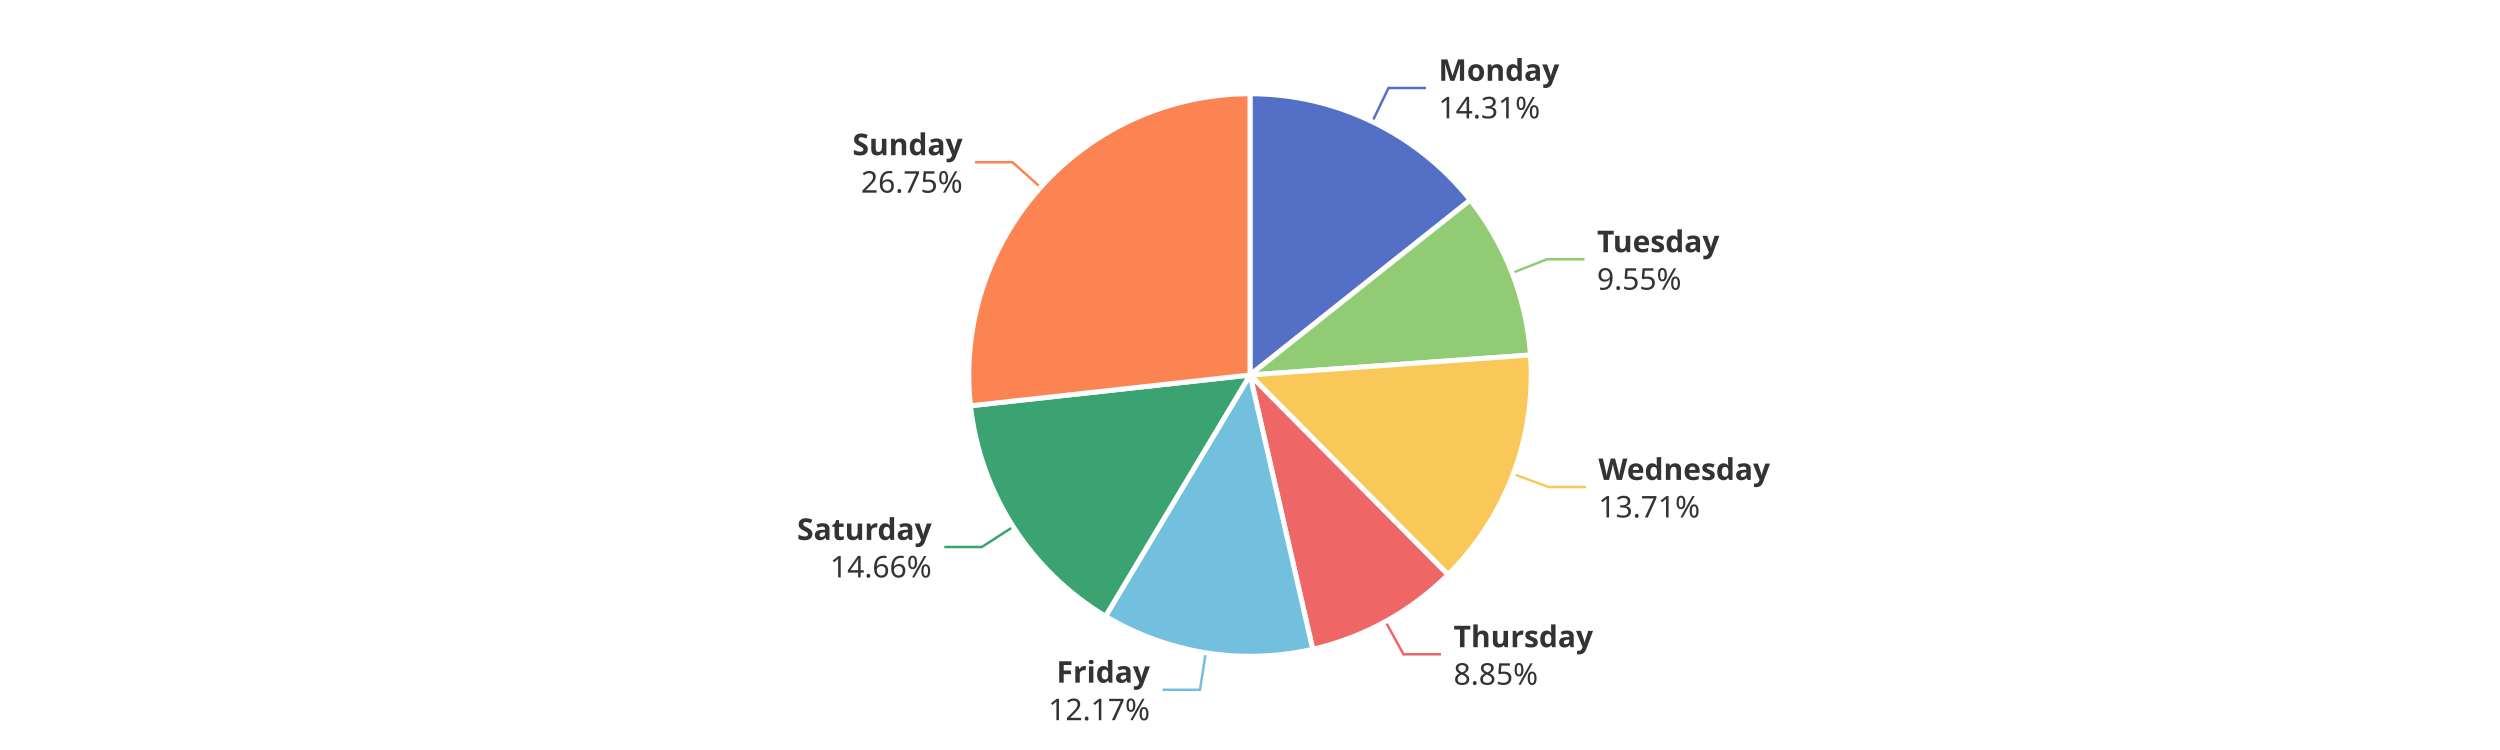
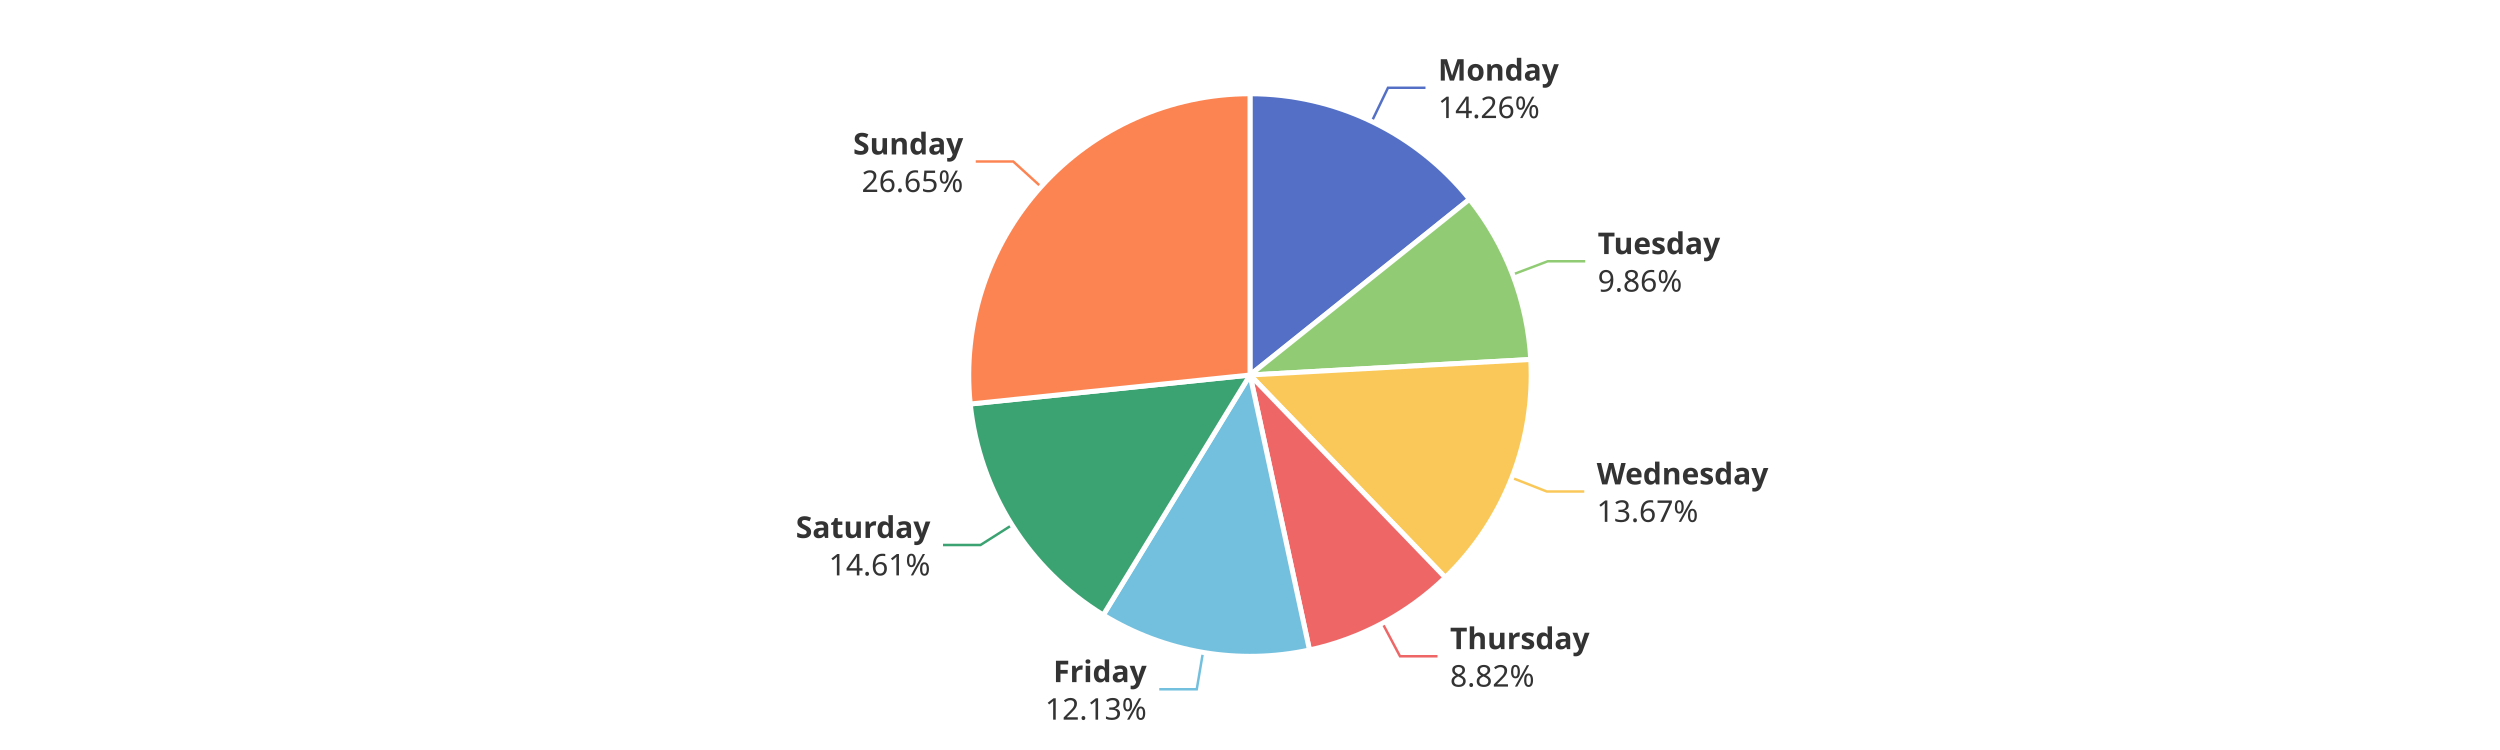
<svg xmlns="http://www.w3.org/2000/svg" width="1000" height="300" version="1.1" baseProfile="full" viewBox="0 0 1000 300">
  <rect width="1000" height="300" x="0" y="0" id="0" fill="#ffffff" />
-   <polyline points="548.9 48.7 555.4 35.2 570.4 35.2" fill="none" stroke="#5470c6" />
-   <polyline points="604.8 109.2 618.8 103.7 633.8 103.7" fill="none" stroke="#91cc75" />
-   <polyline points="605.3 189.6 619.4 194.8 634.4 194.8" fill="none" stroke="#fac858" />
-   <polyline points="554.2 248.6 561.4 261.7 576.4 261.7" fill="none" stroke="#ee6666" />
-   <polyline points="482.3 261.1 480 275.9 465 275.9" fill="none" stroke="#73c0de" />
-   <polyline points="405.3 210.7 392.7 218.8 377.7 218.8" fill="none" stroke="#3ba272" />
-   <polyline points="416.2 74.9 405 64.9 390 64.9" fill="none" stroke="#fc8452" />
-   <path d="M500 37.5A112.5 112.5 0 0 1 588.1 80L500 150Z" fill="#5470c6" stroke="#fff" stroke-width="2" stroke-linejoin="round" />
-   <path d="M588.1 80A112.5 112.5 0 0 1 612.2 142L500 150Z" fill="#91cc75" stroke="#fff" stroke-width="2" stroke-linejoin="round" />
-   <path d="M612.2 142A112.5 112.5 0 0 1 579.2 229.9L500 150Z" fill="#fac858" stroke="#fff" stroke-width="2" stroke-linejoin="round" />
-   <path d="M579.2 229.9A112.5 112.5 0 0 1 525.1 259.7L500 150Z" fill="#ee6666" stroke="#fff" stroke-width="2" stroke-linejoin="round" />
-   <path d="M525.1 259.7A112.5 112.5 0 0 1 442.2 246.5L500 150Z" fill="#73c0de" stroke="#fff" stroke-width="2" stroke-linejoin="round" />
-   <path d="M442.2 246.5A112.5 112.5 0 0 1 388.2 162.3L500 150Z" fill="#3ba272" stroke="#fff" stroke-width="2" stroke-linejoin="round" />
-   <path d="M388.2 162.3A112.5 112.5 0 0 1 500 37.5L500 150Z" fill="#fc8452" stroke="#fff" stroke-width="2" stroke-linejoin="round" />
-   <path d="M0 -15l42.8 0l0 30l-42.8 0Z" transform="translate(575.413 35.1712)" fill="none" />
-   <text dominant-baseline="central" text-anchor="start" style="font-size:12px;font-family:sans-serif;font-weight:bold;" y="-7.5" transform="translate(575.413 35.1712)" fill="#333" stroke="rgb(255,255,255)" stroke-width="2" paint-order="stroke" stroke-miterlimit="2">Monday</text>
-   <text dominant-baseline="central" text-anchor="start" style="font-size:12px;font-family:sans-serif;" y="7.5" transform="translate(575.413 35.1712)" fill="#333" stroke="rgb(255,255,255)" stroke-width="2" paint-order="stroke" stroke-miterlimit="2">14.31%</text>
-   <path d="M0 -15l46.2 0l0 30l-46.2 0Z" transform="translate(638.801 103.7122)" fill="none" />
-   <text dominant-baseline="central" text-anchor="start" style="font-size:12px;font-family:sans-serif;font-weight:bold;" y="-7.5" transform="translate(638.801 103.7122)" fill="#333" stroke="rgb(255,255,255)" stroke-width="2" paint-order="stroke" stroke-miterlimit="2">Tuesday</text>
-   <text dominant-baseline="central" text-anchor="start" style="font-size:12px;font-family:sans-serif;" y="7.5" transform="translate(638.801 103.7122)" fill="#333" stroke="rgb(255,255,255)" stroke-width="2" paint-order="stroke" stroke-miterlimit="2">9.55%</text>
-   <path d="M0 -15l63.6 0l0 30l-63.6 0Z" transform="translate(639.3593 194.8287)" fill="none" />
-   <text dominant-baseline="central" text-anchor="start" style="font-size:12px;font-family:sans-serif;font-weight:bold;" y="-7.5" transform="translate(639.3593 194.8287)" fill="#333" stroke="rgb(255,255,255)" stroke-width="2" paint-order="stroke" stroke-miterlimit="2">Wednesday</text>
-   <text dominant-baseline="central" text-anchor="start" style="font-size:12px;font-family:sans-serif;" y="7.5" transform="translate(639.3593 194.8287)" fill="#333" stroke="rgb(255,255,255)" stroke-width="2" paint-order="stroke" stroke-miterlimit="2">13.71%</text>
-   <path d="M0 -15l50.2 0l0 30l-50.2 0Z" transform="translate(581.4292 261.726)" fill="none" />
-   <text dominant-baseline="central" text-anchor="start" style="font-size:12px;font-family:sans-serif;font-weight:bold;" y="-7.5" transform="translate(581.4292 261.726)" fill="#333" stroke="rgb(255,255,255)" stroke-width="2" paint-order="stroke" stroke-miterlimit="2">Thursday</text>
-   <text dominant-baseline="central" text-anchor="start" style="font-size:12px;font-family:sans-serif;" y="7.5" transform="translate(581.4292 261.726)" fill="#333" stroke="rgb(255,255,255)" stroke-width="2" paint-order="stroke" stroke-miterlimit="2">8.85%</text>
-   <path d="M-40.9 -15l40.9 0l0 30l-40.9 0Z" transform="translate(459.9735 275.9174)" fill="none" />
-   <text dominant-baseline="central" text-anchor="end" style="font-size:12px;font-family:sans-serif;font-weight:bold;" y="-7.5" transform="translate(459.9735 275.9174)" fill="#333" stroke="rgb(255,255,255)" stroke-width="2" paint-order="stroke" stroke-miterlimit="2">Friday</text>
-   <text dominant-baseline="central" text-anchor="end" style="font-size:12px;font-family:sans-serif;" y="7.5" transform="translate(459.9735 275.9174)" fill="#333" stroke="rgb(255,255,255)" stroke-width="2" paint-order="stroke" stroke-miterlimit="2">12.17%</text>
-   <path d="M-48.2 -15l48.2 0l0 30l-48.2 0Z" transform="translate(372.6644 218.8137)" fill="none" />
-   <text dominant-baseline="central" text-anchor="end" style="font-size:12px;font-family:sans-serif;font-weight:bold;" y="-7.5" transform="translate(372.6644 218.8137)" fill="#333" stroke="rgb(255,255,255)" stroke-width="2" paint-order="stroke" stroke-miterlimit="2">Saturday</text>
-   <text dominant-baseline="central" text-anchor="end" style="font-size:12px;font-family:sans-serif;" y="7.5" transform="translate(372.6644 218.8137)" fill="#333" stroke="rgb(255,255,255)" stroke-width="2" paint-order="stroke" stroke-miterlimit="2">14.66%</text>
-   <path d="M-40.9 -15l40.9 0l0 30l-40.9 0Z" transform="translate(385.0456 64.9123)" fill="none" />
-   <text dominant-baseline="central" text-anchor="end" style="font-size:12px;font-family:sans-serif;font-weight:bold;" y="-7.5" transform="translate(385.0456 64.9123)" fill="#333" stroke="rgb(255,255,255)" stroke-width="2" paint-order="stroke" stroke-miterlimit="2">Sunday</text>
-   <text dominant-baseline="central" text-anchor="end" style="font-size:12px;font-family:sans-serif;" y="7.5" transform="translate(385.0456 64.9123)" fill="#333" stroke="rgb(255,255,255)" stroke-width="2" paint-order="stroke" stroke-miterlimit="2">26.75%</text>
+   <polyline points="548.7 48.6 555.2 35.1 570.2 35.1" fill="none" stroke="#5470c6" />
+   <polyline points="605.1 109.8 619.1 104.5 634.1 104.5" fill="none" stroke="#91cc75" />
+   <polyline points="604.7 191.1 618.7 196.6 633.7 196.6" fill="none" stroke="#fac858" />
+   <polyline points="553 249.3 560 262.5 575 262.5" fill="none" stroke="#ee6666" />
+   <polyline points="481.2 260.9 478.7 275.7 463.7 275.7" fill="none" stroke="#73c0de" />
+   <polyline points="404.8 210 392.2 218 377.2 218" fill="none" stroke="#3ba272" />
+   <polyline points="416.4 74.7 405.3 64.6 390.3 64.6" fill="none" stroke="#fc8452" />
+   <path d="M500 37.5A112.5 112.5 0 0 1 587.8 79.7L500 150Z" fill="#5470c6" stroke="#fff" stroke-width="2" stroke-linejoin="round" />
+   <path d="M587.8 79.7A112.5 112.5 0 0 1 612.3 143.8L500 150Z" fill="#91cc75" stroke="#fff" stroke-width="2" stroke-linejoin="round" />
+   <path d="M612.3 143.8A112.5 112.5 0 0 1 578.1 231L500 150Z" fill="#fac858" stroke="#fff" stroke-width="2" stroke-linejoin="round" />
+   <path d="M578.1 231A112.5 112.5 0 0 1 523.8 260L500 150Z" fill="#ee6666" stroke="#fff" stroke-width="2" stroke-linejoin="round" />
+   <path d="M523.8 260A112.5 112.5 0 0 1 441.3 246L500 150Z" fill="#73c0de" stroke="#fff" stroke-width="2" stroke-linejoin="round" />
+   <path d="M441.3 246A112.5 112.5 0 0 1 388.1 161.6L500 150Z" fill="#3ba272" stroke="#fff" stroke-width="2" stroke-linejoin="round" />
+   <path d="M388.1 161.6A112.5 112.5 0 0 1 500 37.5L500 150Z" fill="#fc8452" stroke="#fff" stroke-width="2" stroke-linejoin="round" />
+   <path d="M0 -15l42.8 0l0 30l-42.8 0Z" transform="translate(575.2274 35.0818)" fill="none" />
+   <text dominant-baseline="central" text-anchor="start" style="font-size:12px;font-family:sans-serif;font-weight:bold;" y="-7.5" transform="translate(575.2274 35.0818)" fill="#333" stroke="rgb(255,255,255)" stroke-width="2" paint-order="stroke" stroke-miterlimit="2">Monday</text>
+   <text dominant-baseline="central" text-anchor="start" style="font-size:12px;font-family:sans-serif;" y="7.5" transform="translate(575.2274 35.0818)" fill="#333" stroke="rgb(255,255,255)" stroke-width="2" paint-order="stroke" stroke-miterlimit="2">14.26%</text>
+   <path d="M0 -15l46.2 0l0 30l-46.2 0Z" transform="translate(639.0984 104.4826)" fill="none" />
+   <text dominant-baseline="central" text-anchor="start" style="font-size:12px;font-family:sans-serif;font-weight:bold;" y="-7.5" transform="translate(639.0984 104.4826)" fill="#333" stroke="rgb(255,255,255)" stroke-width="2" paint-order="stroke" stroke-miterlimit="2">Tuesday</text>
+   <text dominant-baseline="central" text-anchor="start" style="font-size:12px;font-family:sans-serif;" y="7.5" transform="translate(639.0984 104.4826)" fill="#333" stroke="rgb(255,255,255)" stroke-width="2" paint-order="stroke" stroke-miterlimit="2">9.86%</text>
+   <path d="M0 -15l63.6 0l0 30l-63.6 0Z" transform="translate(638.6787 196.6005)" fill="none" />
+   <text dominant-baseline="central" text-anchor="start" style="font-size:12px;font-family:sans-serif;font-weight:bold;" y="-7.5" transform="translate(638.6787 196.6005)" fill="#333" stroke="rgb(255,255,255)" stroke-width="2" paint-order="stroke" stroke-miterlimit="2">Wednesday</text>
+   <text dominant-baseline="central" text-anchor="start" style="font-size:12px;font-family:sans-serif;" y="7.5" transform="translate(638.6787 196.6005)" fill="#333" stroke="rgb(255,255,255)" stroke-width="2" paint-order="stroke" stroke-miterlimit="2">13.67%</text>
+   <path d="M0 -15l50.2 0l0 30l-50.2 0Z" transform="translate(580.0148 262.4921)" fill="none" />
+   <text dominant-baseline="central" text-anchor="start" style="font-size:12px;font-family:sans-serif;font-weight:bold;" y="-7.5" transform="translate(580.0148 262.4921)" fill="#333" stroke="rgb(255,255,255)" stroke-width="2" paint-order="stroke" stroke-miterlimit="2">Thursday</text>
+   <text dominant-baseline="central" text-anchor="start" style="font-size:12px;font-family:sans-serif;" y="7.5" transform="translate(580.0148 262.4921)" fill="#333" stroke="rgb(255,255,255)" stroke-width="2" paint-order="stroke" stroke-miterlimit="2">8.82%</text>
+   <path d="M-40.9 -15l40.9 0l0 30l-40.9 0Z" transform="translate(458.6712 275.7033)" fill="none" />
+   <text dominant-baseline="central" text-anchor="end" style="font-size:12px;font-family:sans-serif;font-weight:bold;" y="-7.5" transform="translate(458.6712 275.7033)" fill="#333" stroke="rgb(255,255,255)" stroke-width="2" paint-order="stroke" stroke-miterlimit="2">Friday</text>
+   <text dominant-baseline="central" text-anchor="end" style="font-size:12px;font-family:sans-serif;" y="7.5" transform="translate(458.6712 275.7033)" fill="#333" stroke="rgb(255,255,255)" stroke-width="2" paint-order="stroke" stroke-miterlimit="2">12.13%</text>
+   <path d="M-48.2 -15l48.2 0l0 30l-48.2 0Z" transform="translate(372.1555 218.0133)" fill="none" />
+   <text dominant-baseline="central" text-anchor="end" style="font-size:12px;font-family:sans-serif;font-weight:bold;" y="-7.5" transform="translate(372.1555 218.0133)" fill="#333" stroke="rgb(255,255,255)" stroke-width="2" paint-order="stroke" stroke-miterlimit="2">Saturday</text>
+   <text dominant-baseline="central" text-anchor="end" style="font-size:12px;font-family:sans-serif;" y="7.5" transform="translate(372.1555 218.0133)" fill="#333" stroke="rgb(255,255,255)" stroke-width="2" paint-order="stroke" stroke-miterlimit="2">14.61%</text>
+   <path d="M-40.9 -15l40.9 0l0 30l-40.9 0Z" transform="translate(385.2937 64.6362)" fill="none" />
+   <text dominant-baseline="central" text-anchor="end" style="font-size:12px;font-family:sans-serif;font-weight:bold;" y="-7.5" transform="translate(385.2937 64.6362)" fill="#333" stroke="rgb(255,255,255)" stroke-width="2" paint-order="stroke" stroke-miterlimit="2">Sunday</text>
+   <text dominant-baseline="central" text-anchor="end" style="font-size:12px;font-family:sans-serif;" y="7.5" transform="translate(385.2937 64.6362)" fill="#333" stroke="rgb(255,255,255)" stroke-width="2" paint-order="stroke" stroke-miterlimit="2">26.65%</text>
</svg>
